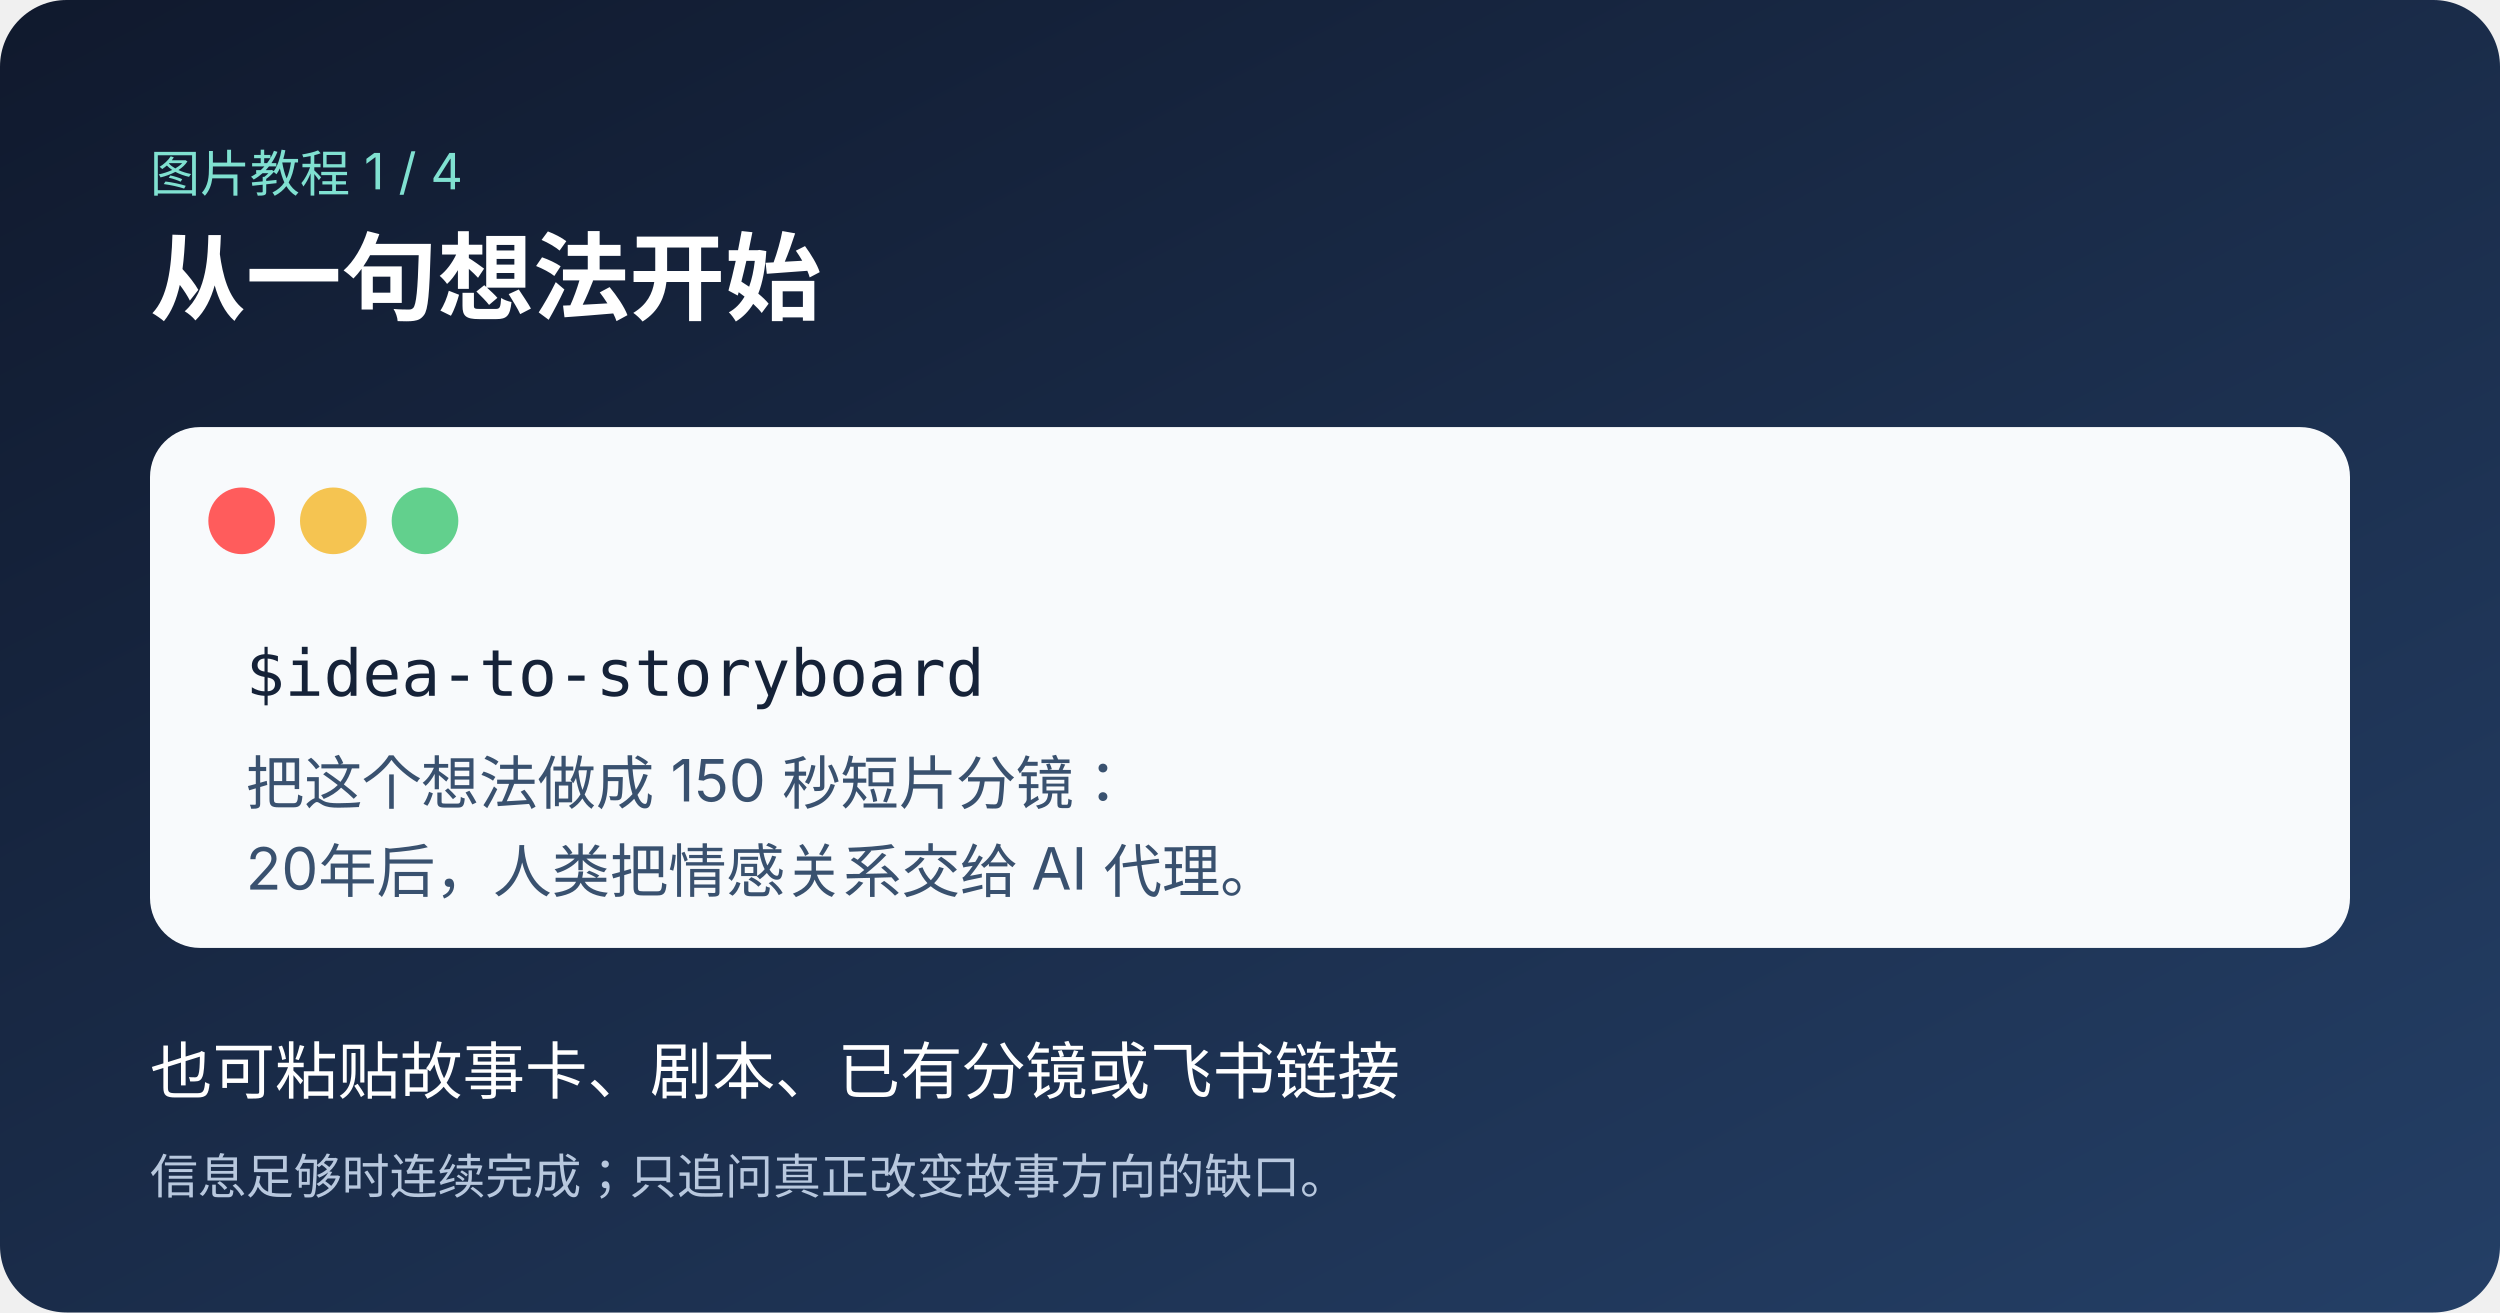
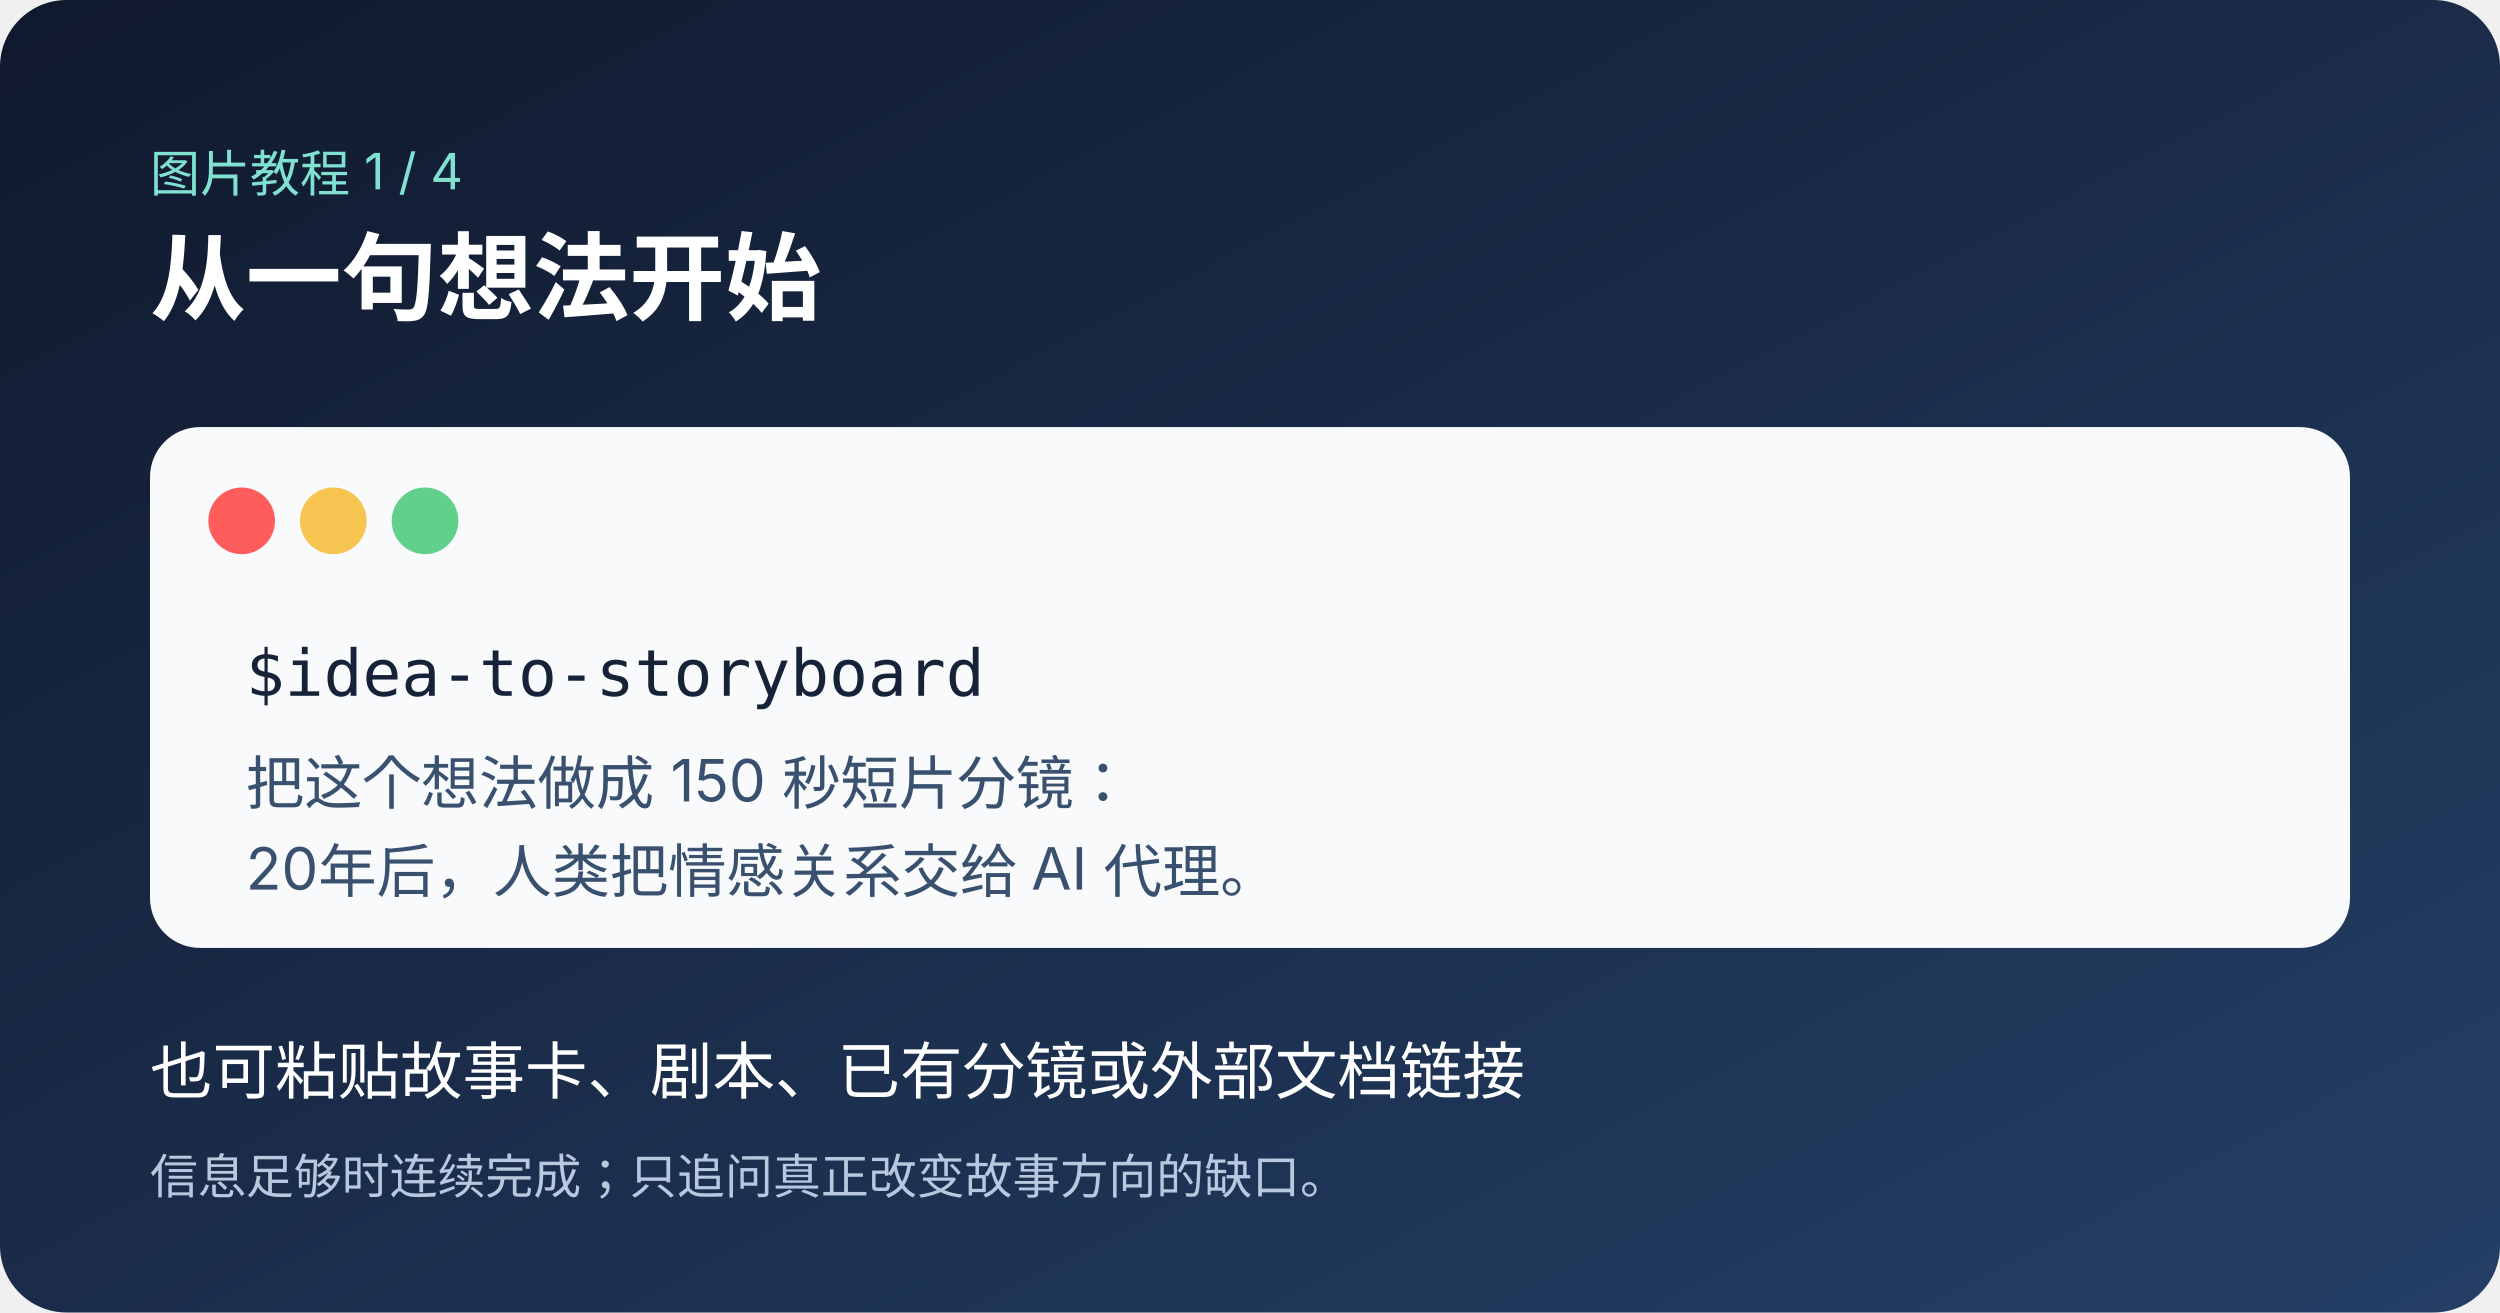
<svg xmlns="http://www.w3.org/2000/svg" width="1200" height="630" viewBox="0 0 1200 630" role="img" aria-labelledby="title desc">
  <defs>
    <linearGradient id="bg" x1="0" y1="0" x2="1" y2="1">
      <stop stop-color="#10192d" />
      <stop offset="1" stop-color="#243f66" />
    </linearGradient>
  </defs>
  <rect width="1200" height="630" rx="32" fill="url(#bg)" />
  <text x="72" y="92" fill="#80e1d1" font-size="24" font-family="-apple-system,BlinkMacSystemFont,'PingFang SC',sans-serif">图片教程 1 / 4</text>
  <text x="72" y="150" fill="#fff" font-size="46" font-weight="700" font-family="-apple-system,BlinkMacSystemFont,'PingFang SC',sans-serif">从一句想法开始</text>
  <rect x="72" y="205" width="1056" height="250" rx="24" fill="#f8fafc" />
  <circle cx="116" cy="250" r="16" fill="#ff5c5c" />
  <circle cx="160" cy="250" r="16" fill="#f5c451" />
  <circle cx="204" cy="250" r="16" fill="#62d08d" />
  <text x="118" y="334" fill="#152238" font-size="31" font-family="ui-monospace,SFMono-Regular,Menlo,monospace">$idea-to-storyboard</text>
  <text x="118" y="386" fill="#39516f" font-size="28" font-family="-apple-system,BlinkMacSystemFont,'PingFang SC',sans-serif">把这个想法做成 150 秒短片分镜：</text>
  <text x="118" y="427" fill="#39516f" font-size="28" font-family="-apple-system,BlinkMacSystemFont,'PingFang SC',sans-serif">20年后，人类把情感关系交给 AI 代理。</text>
-   <text x="72" y="525" fill="#fff" font-size="30" font-family="-apple-system,BlinkMacSystemFont,'PingFang SC',sans-serif">也可粘贴故事卡、剧本、已有分镜或飞书链接</text>
+   <text x="72" y="525" fill="#fff" font-size="30" font-family="-apple-system,BlinkMacSystemFont,'PingFang SC',sans-serif">也可粘贴故事卡、剧本、已有分镜或外部文档链接</text>
  <text x="72" y="573" fill="#b8c8de" font-size="23" font-family="-apple-system,BlinkMacSystemFont,'PingFang SC',sans-serif">信息足够时连续完成；只追问真正改变故事方向的缺口。</text>
</svg>
